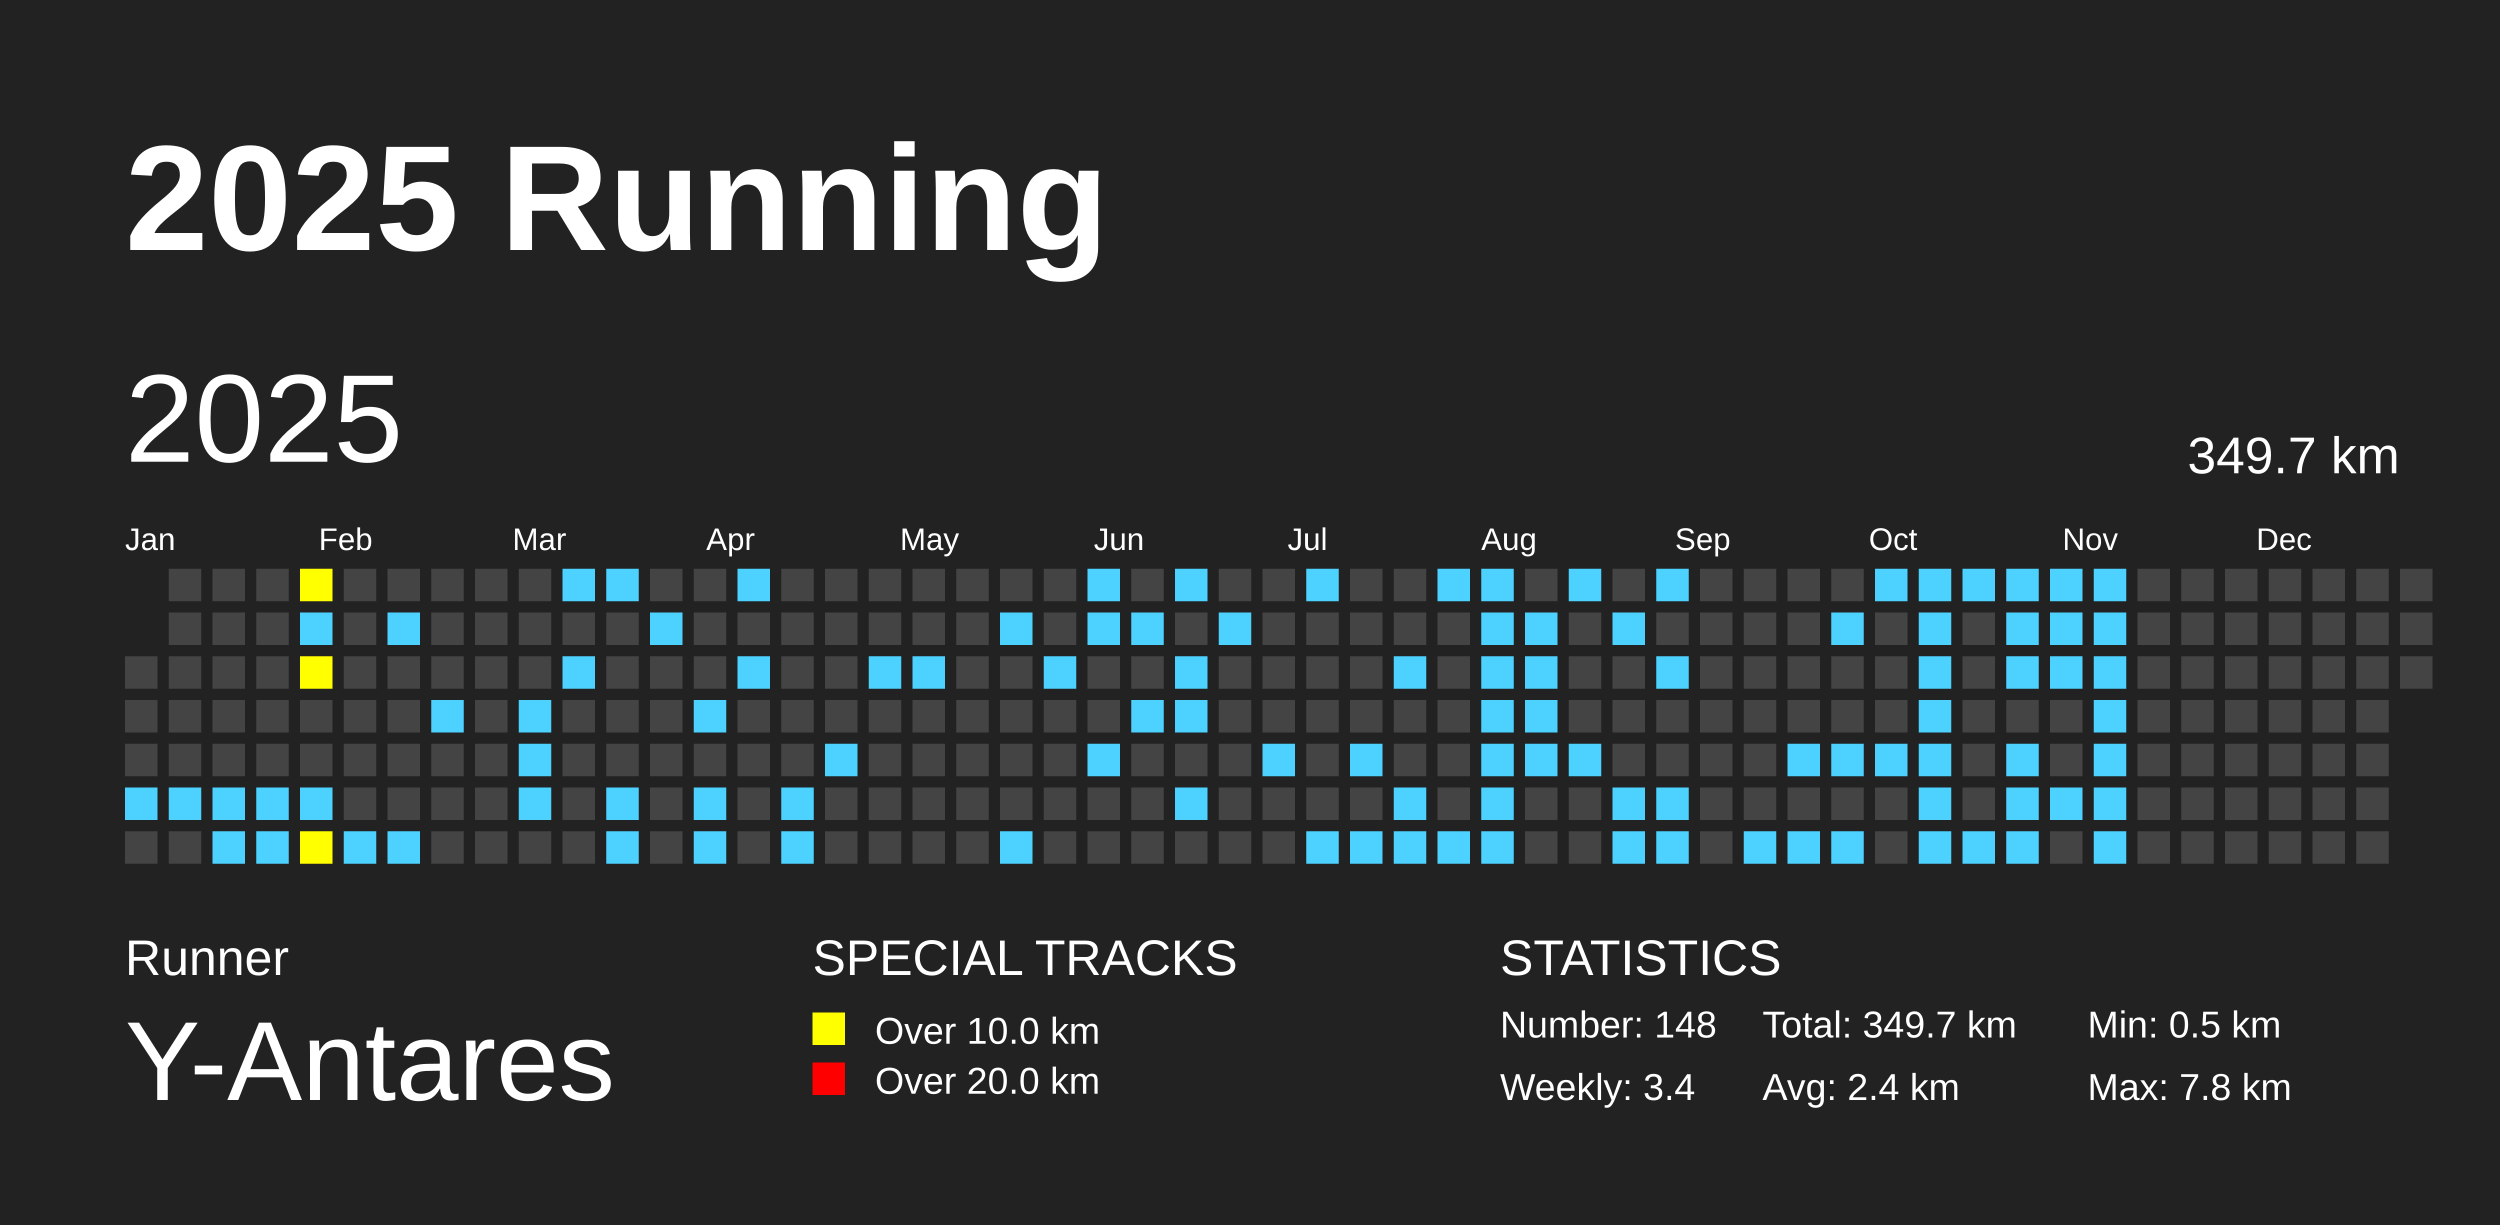
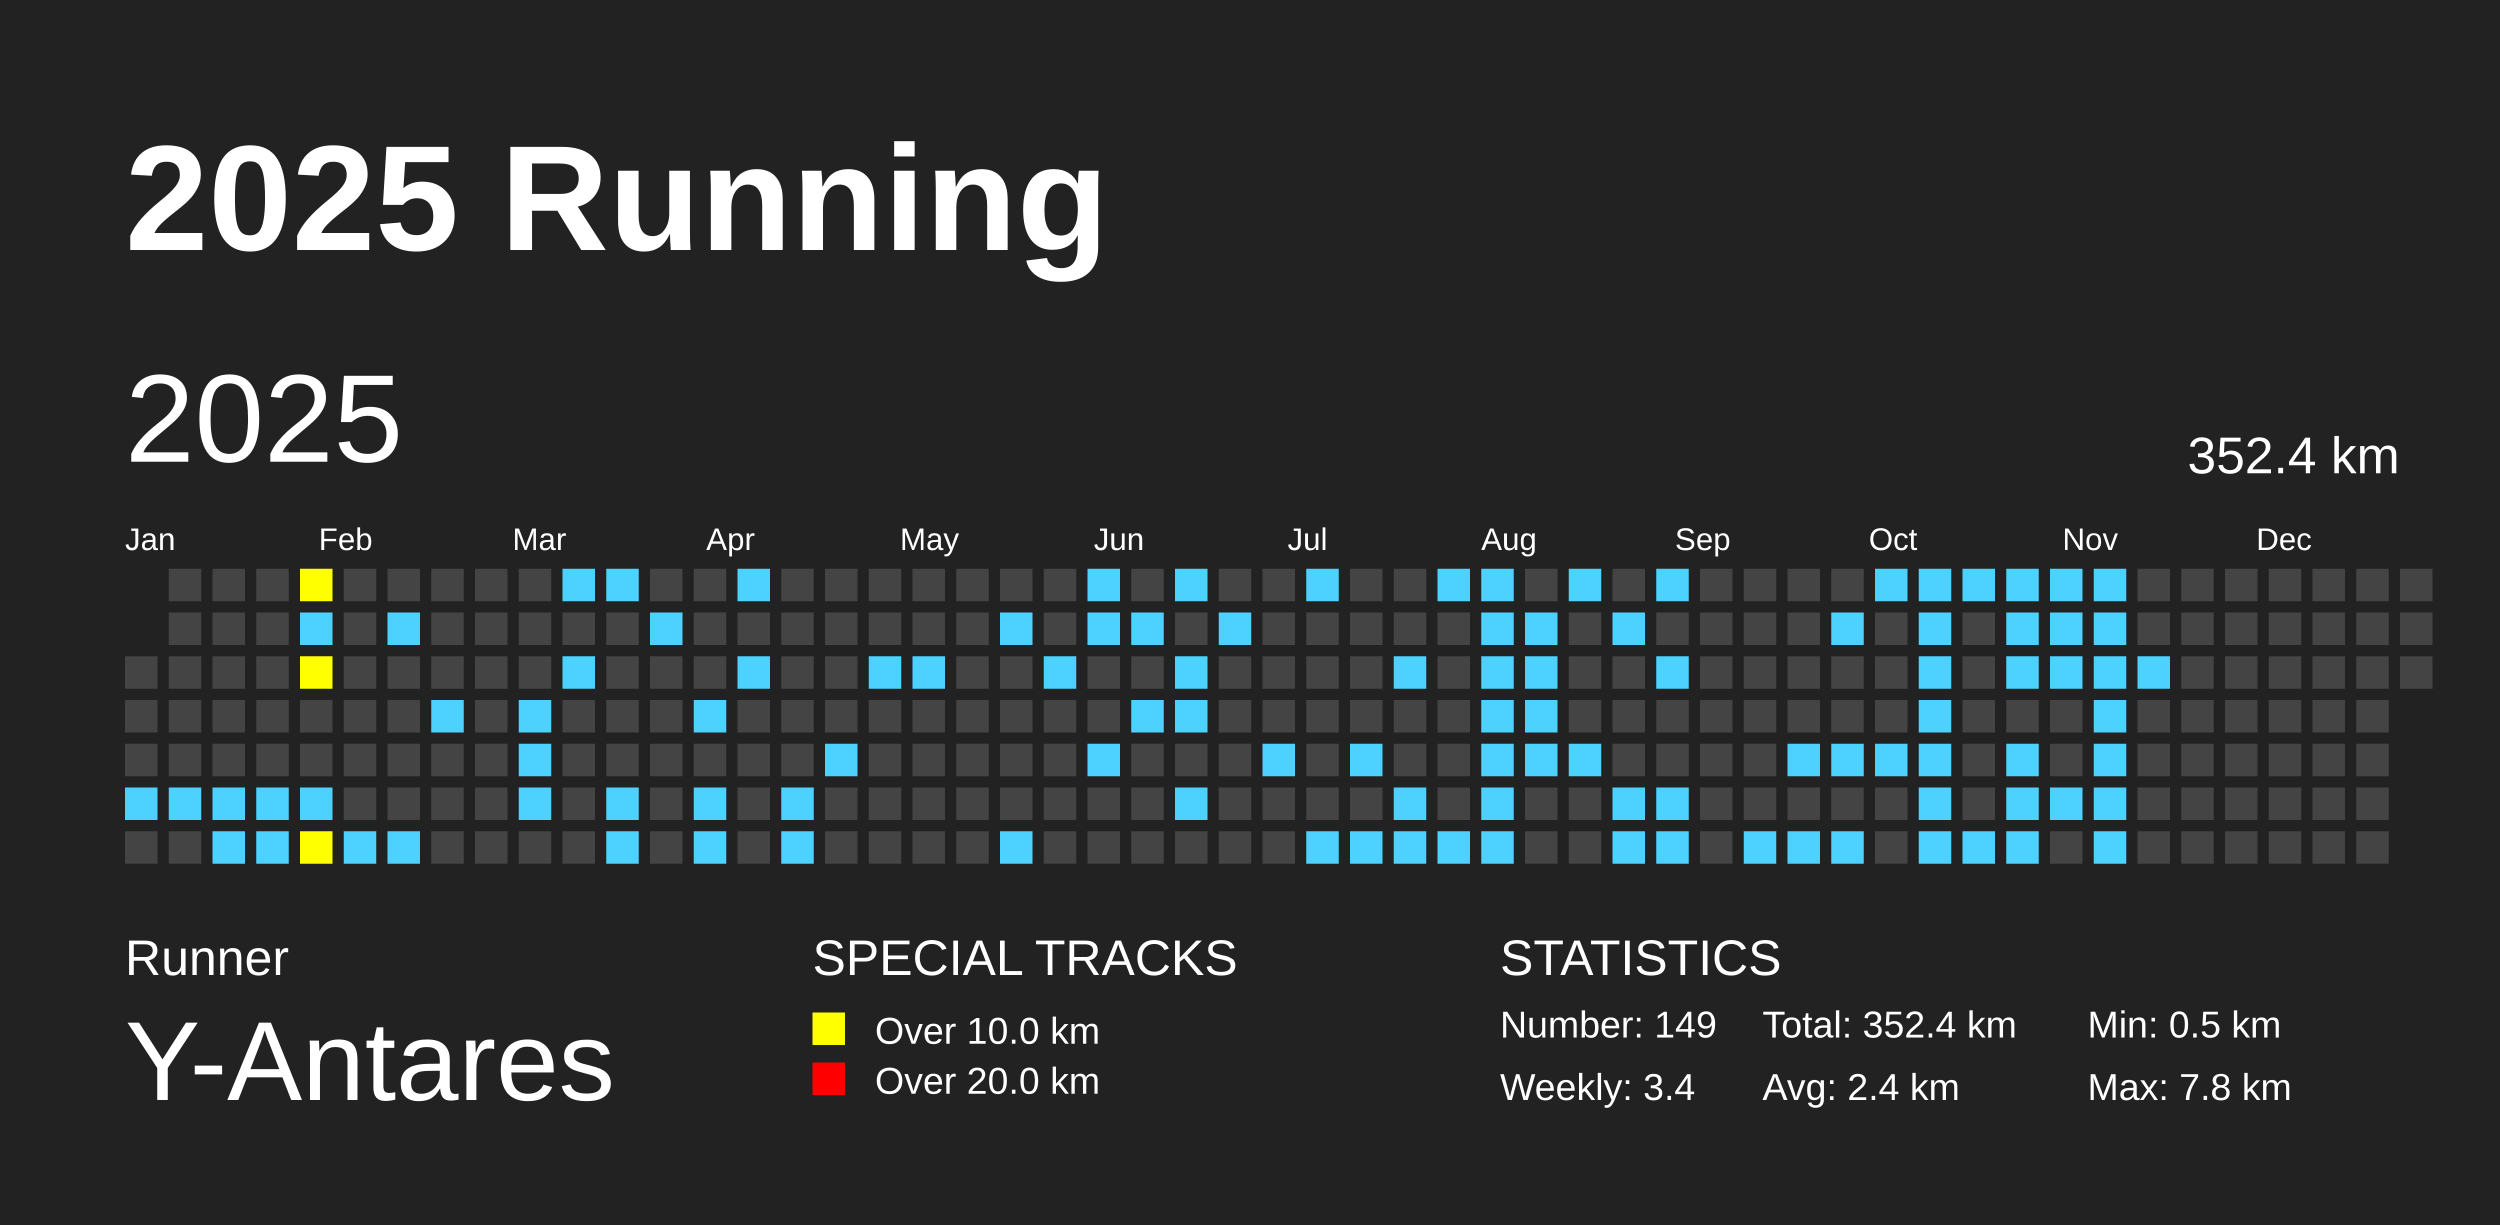
<svg xmlns="http://www.w3.org/2000/svg" baseProfile="full" height="98mm" version="1.1" viewBox="0,0,200,98" width="200mm">
  <defs />
  <rect fill="#222222" height="98" width="200" x="0" y="0" />
  <text fill="#FFFFFF" style="font-size:12px; font-family:Arial; font-weight:bold;" x="10" y="20">2025 Running</text>
  <text fill="#FFFFFF" style="font-size:4px; font-family:Arial" x="10" y="78">Runner</text>
  <text fill="#FFFFFF" style="font-size:9px; font-family:Arial" x="10" y="88">Y-Antares</text>
  <text fill="#FFFFFF" style="font-size:4px; font-family:Arial" x="65" y="78">SPECIAL TRACKS</text>
  <rect fill="yellow" height="2.6" width="2.6" x="65" y="81" />
  <text fill="#FFFFFF" style="font-size:3px; font-family:Arial" x="70" y="83.5">Over 10.0 km</text>
  <rect fill="red" height="2.6" width="2.6" x="65" y="85" />
  <text fill="#FFFFFF" style="font-size:3px; font-family:Arial" x="70" y="87.5">Over 20.0 km</text>
  <text fill="#FFFFFF" style="font-size:4px; font-family:Arial" x="120" y="78">STATISTICS</text>
-   <text fill="#FFFFFF" style="font-size:3px; font-family:Arial" x="120" y="83">Number: 148</text>
+   <text fill="#FFFFFF" style="font-size:3px; font-family:Arial" x="120" y="83">Number: 149</text>
  <text fill="#FFFFFF" style="font-size:3px; font-family:Arial" x="120" y="88">Weekly: 3.4</text>
-   <text fill="#FFFFFF" style="font-size:3px; font-family:Arial" x="141" y="83">Total: 349.7 km</text>
+   <text fill="#FFFFFF" style="font-size:3px; font-family:Arial" x="141" y="83">Total: 352.4 km</text>
  <text fill="#FFFFFF" style="font-size:3px; font-family:Arial" x="141" y="88">Avg: 2.4 km</text>
  <text fill="#FFFFFF" style="font-size:3px; font-family:Arial" x="167" y="83">Min: 0.5 km</text>
  <text fill="#FFFFFF" style="font-size:3px; font-family:Arial" x="167" y="88">Max: 7.8 km</text>
  <text dominant-baseline="hanging" fill="#FFFFFF" style="font-size:10.0px; font-family:Arial;" x="10" y="30">2025</text>
-   <text dominant-baseline="hanging" fill="#FFFFFF" style="font-size:4.125px; font-family:Arial;" x="175" y="35">349.7 km</text>
+   <text dominant-baseline="hanging" fill="#FFFFFF" style="font-size:4.125px; font-family:Arial;" x="175" y="35">352.4 km</text>
  <text fill="#FFFFFF" style="font-size:2.5px; font-family:Arial" x="10.0" y="44">Jan</text>
  <text fill="#FFFFFF" style="font-size:2.5px; font-family:Arial" x="25.5" y="44">Feb</text>
  <text fill="#FFFFFF" style="font-size:2.5px; font-family:Arial" x="41.0" y="44">Mar</text>
  <text fill="#FFFFFF" style="font-size:2.5px; font-family:Arial" x="56.5" y="44">Apr</text>
  <text fill="#FFFFFF" style="font-size:2.5px; font-family:Arial" x="72.0" y="44">May</text>
  <text fill="#FFFFFF" style="font-size:2.5px; font-family:Arial" x="87.5" y="44">Jun</text>
  <text fill="#FFFFFF" style="font-size:2.5px; font-family:Arial" x="103.0" y="44">Jul</text>
  <text fill="#FFFFFF" style="font-size:2.5px; font-family:Arial" x="118.5" y="44">Aug</text>
  <text fill="#FFFFFF" style="font-size:2.5px; font-family:Arial" x="134.0" y="44">Sep</text>
  <text fill="#FFFFFF" style="font-size:2.5px; font-family:Arial" x="149.5" y="44">Oct</text>
  <text fill="#FFFFFF" style="font-size:2.5px; font-family:Arial" x="165.0" y="44">Nov</text>
  <text fill="#FFFFFF" style="font-size:2.5px; font-family:Arial" x="180.5" y="44">Dec</text>
  <rect fill="#444444" height="2.6" width="2.6" x="10.0" y="52.5" />
  <rect fill="#444444" height="2.6" width="2.6" x="10.0" y="56.0" />
  <rect fill="#444444" height="2.6" width="2.6" x="10.0" y="59.5" />
  <rect fill="#4DD2FF" height="2.6" width="2.6" x="10.0" y="63.0" />
  <rect fill="#444444" height="2.6" width="2.6" x="10.0" y="66.5" />
  <rect fill="#444444" height="2.6" width="2.6" x="13.5" y="45.5" />
  <rect fill="#444444" height="2.6" width="2.6" x="13.5" y="49.0" />
  <rect fill="#444444" height="2.6" width="2.6" x="13.5" y="52.5" />
  <rect fill="#444444" height="2.6" width="2.6" x="13.5" y="56.0" />
  <rect fill="#444444" height="2.6" width="2.6" x="13.5" y="59.5" />
  <rect fill="#4DD2FF" height="2.6" width="2.6" x="13.5" y="63.0" />
  <rect fill="#444444" height="2.6" width="2.6" x="13.5" y="66.5" />
  <rect fill="#444444" height="2.6" width="2.6" x="17.0" y="45.5" />
  <rect fill="#444444" height="2.6" width="2.6" x="17.0" y="49.0" />
  <rect fill="#444444" height="2.6" width="2.6" x="17.0" y="52.5" />
  <rect fill="#444444" height="2.6" width="2.6" x="17.0" y="56.0" />
  <rect fill="#444444" height="2.6" width="2.6" x="17.0" y="59.5" />
  <rect fill="#4DD2FF" height="2.6" width="2.6" x="17.0" y="63.0" />
  <rect fill="#4DD2FF" height="2.6" width="2.6" x="17.0" y="66.5" />
  <rect fill="#444444" height="2.6" width="2.6" x="20.5" y="45.5" />
  <rect fill="#444444" height="2.6" width="2.6" x="20.5" y="49.0" />
  <rect fill="#444444" height="2.6" width="2.6" x="20.5" y="52.5" />
  <rect fill="#444444" height="2.6" width="2.6" x="20.5" y="56.0" />
  <rect fill="#444444" height="2.6" width="2.6" x="20.5" y="59.5" />
  <rect fill="#4DD2FF" height="2.6" width="2.6" x="20.5" y="63.0" />
  <rect fill="#4DD2FF" height="2.6" width="2.6" x="20.5" y="66.5" />
  <rect fill="yellow" height="2.6" width="2.6" x="24.0" y="45.5" />
  <rect fill="#4DD2FF" height="2.6" width="2.6" x="24.0" y="49.0" />
  <rect fill="yellow" height="2.6" width="2.6" x="24.0" y="52.5" />
  <rect fill="#444444" height="2.6" width="2.6" x="24.0" y="56.0" />
  <rect fill="#444444" height="2.6" width="2.6" x="24.0" y="59.5" />
  <rect fill="#4DD2FF" height="2.6" width="2.6" x="24.0" y="63.0" />
  <rect fill="yellow" height="2.6" width="2.6" x="24.0" y="66.5" />
  <rect fill="#444444" height="2.6" width="2.6" x="27.5" y="45.5" />
  <rect fill="#444444" height="2.6" width="2.6" x="27.5" y="49.0" />
  <rect fill="#444444" height="2.6" width="2.6" x="27.5" y="52.5" />
  <rect fill="#444444" height="2.6" width="2.6" x="27.5" y="56.0" />
  <rect fill="#444444" height="2.6" width="2.6" x="27.5" y="59.5" />
  <rect fill="#444444" height="2.6" width="2.6" x="27.5" y="63.0" />
  <rect fill="#4DD2FF" height="2.6" width="2.6" x="27.5" y="66.5" />
  <rect fill="#444444" height="2.6" width="2.6" x="31.0" y="45.5" />
  <rect fill="#4DD2FF" height="2.6" width="2.6" x="31.0" y="49.0" />
  <rect fill="#444444" height="2.6" width="2.6" x="31.0" y="52.5" />
  <rect fill="#444444" height="2.6" width="2.6" x="31.0" y="56.0" />
  <rect fill="#444444" height="2.6" width="2.6" x="31.0" y="59.5" />
  <rect fill="#444444" height="2.6" width="2.6" x="31.0" y="63.0" />
  <rect fill="#4DD2FF" height="2.6" width="2.6" x="31.0" y="66.5" />
  <rect fill="#444444" height="2.6" width="2.6" x="34.5" y="45.5" />
  <rect fill="#444444" height="2.6" width="2.6" x="34.5" y="49.0" />
  <rect fill="#444444" height="2.6" width="2.6" x="34.5" y="52.5" />
  <rect fill="#4DD2FF" height="2.6" width="2.6" x="34.5" y="56.0" />
  <rect fill="#444444" height="2.6" width="2.6" x="34.5" y="59.5" />
  <rect fill="#444444" height="2.6" width="2.6" x="34.5" y="63.0" />
  <rect fill="#444444" height="2.6" width="2.6" x="34.5" y="66.5" />
  <rect fill="#444444" height="2.6" width="2.6" x="38.0" y="45.5" />
  <rect fill="#444444" height="2.6" width="2.6" x="38.0" y="49.0" />
  <rect fill="#444444" height="2.6" width="2.6" x="38.0" y="52.5" />
  <rect fill="#444444" height="2.6" width="2.6" x="38.0" y="56.0" />
  <rect fill="#444444" height="2.6" width="2.6" x="38.0" y="59.5" />
  <rect fill="#444444" height="2.6" width="2.6" x="38.0" y="63.0" />
  <rect fill="#444444" height="2.6" width="2.6" x="38.0" y="66.5" />
  <rect fill="#444444" height="2.6" width="2.6" x="41.5" y="45.5" />
  <rect fill="#444444" height="2.6" width="2.6" x="41.5" y="49.0" />
  <rect fill="#444444" height="2.6" width="2.6" x="41.5" y="52.5" />
  <rect fill="#4DD2FF" height="2.6" width="2.6" x="41.5" y="56.0" />
  <rect fill="#4DD2FF" height="2.6" width="2.6" x="41.5" y="59.5" />
  <rect fill="#4DD2FF" height="2.6" width="2.6" x="41.5" y="63.0" />
  <rect fill="#444444" height="2.6" width="2.6" x="41.5" y="66.5" />
  <rect fill="#4DD2FF" height="2.6" width="2.6" x="45.0" y="45.5" />
  <rect fill="#444444" height="2.6" width="2.6" x="45.0" y="49.0" />
  <rect fill="#4DD2FF" height="2.6" width="2.6" x="45.0" y="52.5" />
  <rect fill="#444444" height="2.6" width="2.6" x="45.0" y="56.0" />
  <rect fill="#444444" height="2.6" width="2.6" x="45.0" y="59.5" />
  <rect fill="#444444" height="2.6" width="2.6" x="45.0" y="63.0" />
  <rect fill="#444444" height="2.6" width="2.6" x="45.0" y="66.5" />
  <rect fill="#4DD2FF" height="2.6" width="2.6" x="48.5" y="45.5" />
  <rect fill="#444444" height="2.6" width="2.6" x="48.5" y="49.0" />
  <rect fill="#444444" height="2.6" width="2.6" x="48.5" y="52.5" />
  <rect fill="#444444" height="2.6" width="2.6" x="48.5" y="56.0" />
  <rect fill="#444444" height="2.6" width="2.6" x="48.5" y="59.5" />
  <rect fill="#4DD2FF" height="2.6" width="2.6" x="48.5" y="63.0" />
  <rect fill="#4DD2FF" height="2.6" width="2.6" x="48.5" y="66.5" />
  <rect fill="#444444" height="2.6" width="2.6" x="52.0" y="45.5" />
  <rect fill="#4DD2FF" height="2.6" width="2.6" x="52.0" y="49.0" />
  <rect fill="#444444" height="2.6" width="2.6" x="52.0" y="52.5" />
  <rect fill="#444444" height="2.6" width="2.6" x="52.0" y="56.0" />
  <rect fill="#444444" height="2.6" width="2.6" x="52.0" y="59.5" />
  <rect fill="#444444" height="2.6" width="2.6" x="52.0" y="63.0" />
  <rect fill="#444444" height="2.6" width="2.6" x="52.0" y="66.5" />
  <rect fill="#444444" height="2.6" width="2.6" x="55.5" y="45.5" />
  <rect fill="#444444" height="2.6" width="2.6" x="55.5" y="49.0" />
  <rect fill="#444444" height="2.6" width="2.6" x="55.5" y="52.5" />
  <rect fill="#4DD2FF" height="2.6" width="2.6" x="55.5" y="56.0" />
  <rect fill="#444444" height="2.6" width="2.6" x="55.5" y="59.5" />
  <rect fill="#4DD2FF" height="2.6" width="2.6" x="55.5" y="63.0" />
  <rect fill="#4DD2FF" height="2.6" width="2.6" x="55.5" y="66.5" />
  <rect fill="#4DD2FF" height="2.6" width="2.6" x="59.0" y="45.5" />
  <rect fill="#444444" height="2.6" width="2.6" x="59.0" y="49.0" />
  <rect fill="#4DD2FF" height="2.6" width="2.6" x="59.0" y="52.5" />
  <rect fill="#444444" height="2.6" width="2.6" x="59.0" y="56.0" />
  <rect fill="#444444" height="2.6" width="2.6" x="59.0" y="59.5" />
  <rect fill="#444444" height="2.6" width="2.6" x="59.0" y="63.0" />
  <rect fill="#444444" height="2.6" width="2.6" x="59.0" y="66.5" />
  <rect fill="#444444" height="2.6" width="2.6" x="62.5" y="45.5" />
  <rect fill="#444444" height="2.6" width="2.6" x="62.5" y="49.0" />
  <rect fill="#444444" height="2.6" width="2.6" x="62.5" y="52.5" />
  <rect fill="#444444" height="2.6" width="2.6" x="62.5" y="56.0" />
  <rect fill="#444444" height="2.6" width="2.6" x="62.5" y="59.5" />
  <rect fill="#4DD2FF" height="2.6" width="2.6" x="62.5" y="63.0" />
  <rect fill="#4DD2FF" height="2.6" width="2.6" x="62.5" y="66.5" />
  <rect fill="#444444" height="2.6" width="2.6" x="66.0" y="45.5" />
  <rect fill="#444444" height="2.6" width="2.6" x="66.0" y="49.0" />
  <rect fill="#444444" height="2.6" width="2.6" x="66.0" y="52.5" />
  <rect fill="#444444" height="2.6" width="2.6" x="66.0" y="56.0" />
  <rect fill="#4DD2FF" height="2.6" width="2.6" x="66.0" y="59.5" />
  <rect fill="#444444" height="2.6" width="2.6" x="66.0" y="63.0" />
  <rect fill="#444444" height="2.6" width="2.6" x="66.0" y="66.5" />
  <rect fill="#444444" height="2.6" width="2.6" x="69.5" y="45.5" />
  <rect fill="#444444" height="2.6" width="2.6" x="69.5" y="49.0" />
  <rect fill="#4DD2FF" height="2.6" width="2.6" x="69.5" y="52.5" />
  <rect fill="#444444" height="2.6" width="2.6" x="69.5" y="56.0" />
  <rect fill="#444444" height="2.6" width="2.6" x="69.5" y="59.5" />
  <rect fill="#444444" height="2.6" width="2.6" x="69.5" y="63.0" />
  <rect fill="#444444" height="2.6" width="2.6" x="69.5" y="66.5" />
  <rect fill="#444444" height="2.6" width="2.6" x="73.0" y="45.5" />
  <rect fill="#444444" height="2.6" width="2.6" x="73.0" y="49.0" />
  <rect fill="#4DD2FF" height="2.6" width="2.6" x="73.0" y="52.5" />
  <rect fill="#444444" height="2.6" width="2.6" x="73.0" y="56.0" />
  <rect fill="#444444" height="2.6" width="2.6" x="73.0" y="59.5" />
  <rect fill="#444444" height="2.6" width="2.6" x="73.0" y="63.0" />
  <rect fill="#444444" height="2.6" width="2.6" x="73.0" y="66.5" />
  <rect fill="#444444" height="2.6" width="2.6" x="76.5" y="45.5" />
  <rect fill="#444444" height="2.6" width="2.6" x="76.5" y="49.0" />
  <rect fill="#444444" height="2.6" width="2.6" x="76.5" y="52.5" />
  <rect fill="#444444" height="2.6" width="2.6" x="76.5" y="56.0" />
  <rect fill="#444444" height="2.6" width="2.6" x="76.5" y="59.5" />
  <rect fill="#444444" height="2.6" width="2.6" x="76.5" y="63.0" />
  <rect fill="#444444" height="2.6" width="2.6" x="76.5" y="66.5" />
  <rect fill="#444444" height="2.6" width="2.6" x="80.0" y="45.5" />
  <rect fill="#4DD2FF" height="2.6" width="2.6" x="80.0" y="49.0" />
  <rect fill="#444444" height="2.6" width="2.6" x="80.0" y="52.5" />
  <rect fill="#444444" height="2.6" width="2.6" x="80.0" y="56.0" />
  <rect fill="#444444" height="2.6" width="2.6" x="80.0" y="59.5" />
  <rect fill="#444444" height="2.6" width="2.6" x="80.0" y="63.0" />
  <rect fill="#4DD2FF" height="2.6" width="2.6" x="80.0" y="66.5" />
  <rect fill="#444444" height="2.6" width="2.6" x="83.5" y="45.5" />
  <rect fill="#444444" height="2.6" width="2.6" x="83.5" y="49.0" />
  <rect fill="#4DD2FF" height="2.6" width="2.6" x="83.5" y="52.5" />
  <rect fill="#444444" height="2.6" width="2.6" x="83.5" y="56.0" />
  <rect fill="#444444" height="2.6" width="2.6" x="83.5" y="59.5" />
  <rect fill="#444444" height="2.6" width="2.6" x="83.5" y="63.0" />
  <rect fill="#444444" height="2.6" width="2.6" x="83.5" y="66.5" />
  <rect fill="#4DD2FF" height="2.6" width="2.6" x="87.0" y="45.5" />
  <rect fill="#4DD2FF" height="2.6" width="2.6" x="87.0" y="49.0" />
  <rect fill="#444444" height="2.6" width="2.6" x="87.0" y="52.5" />
  <rect fill="#444444" height="2.6" width="2.6" x="87.0" y="56.0" />
  <rect fill="#4DD2FF" height="2.6" width="2.6" x="87.0" y="59.5" />
  <rect fill="#444444" height="2.6" width="2.6" x="87.0" y="63.0" />
  <rect fill="#444444" height="2.6" width="2.6" x="87.0" y="66.5" />
  <rect fill="#444444" height="2.6" width="2.6" x="90.5" y="45.5" />
  <rect fill="#4DD2FF" height="2.6" width="2.6" x="90.5" y="49.0" />
  <rect fill="#444444" height="2.6" width="2.6" x="90.5" y="52.5" />
  <rect fill="#4DD2FF" height="2.6" width="2.6" x="90.5" y="56.0" />
  <rect fill="#444444" height="2.6" width="2.6" x="90.5" y="59.5" />
  <rect fill="#444444" height="2.6" width="2.6" x="90.5" y="63.0" />
  <rect fill="#444444" height="2.6" width="2.6" x="90.5" y="66.5" />
  <rect fill="#4DD2FF" height="2.6" width="2.6" x="94.0" y="45.5" />
  <rect fill="#444444" height="2.6" width="2.6" x="94.0" y="49.0" />
  <rect fill="#4DD2FF" height="2.6" width="2.6" x="94.0" y="52.5" />
  <rect fill="#4DD2FF" height="2.6" width="2.6" x="94.0" y="56.0" />
  <rect fill="#444444" height="2.6" width="2.6" x="94.0" y="59.5" />
  <rect fill="#4DD2FF" height="2.6" width="2.6" x="94.0" y="63.0" />
  <rect fill="#444444" height="2.6" width="2.6" x="94.0" y="66.5" />
  <rect fill="#444444" height="2.6" width="2.6" x="97.5" y="45.5" />
  <rect fill="#4DD2FF" height="2.6" width="2.6" x="97.5" y="49.0" />
  <rect fill="#444444" height="2.6" width="2.6" x="97.5" y="52.5" />
  <rect fill="#444444" height="2.6" width="2.6" x="97.5" y="56.0" />
  <rect fill="#444444" height="2.6" width="2.6" x="97.5" y="59.5" />
  <rect fill="#444444" height="2.6" width="2.6" x="97.5" y="63.0" />
  <rect fill="#444444" height="2.6" width="2.6" x="97.5" y="66.5" />
  <rect fill="#444444" height="2.6" width="2.6" x="101.0" y="45.5" />
  <rect fill="#444444" height="2.6" width="2.6" x="101.0" y="49.0" />
  <rect fill="#444444" height="2.6" width="2.6" x="101.0" y="52.5" />
  <rect fill="#444444" height="2.6" width="2.6" x="101.0" y="56.0" />
  <rect fill="#4DD2FF" height="2.6" width="2.6" x="101.0" y="59.5" />
  <rect fill="#444444" height="2.6" width="2.6" x="101.0" y="63.0" />
  <rect fill="#444444" height="2.6" width="2.6" x="101.0" y="66.5" />
  <rect fill="#4DD2FF" height="2.6" width="2.6" x="104.5" y="45.5" />
  <rect fill="#444444" height="2.6" width="2.6" x="104.5" y="49.0" />
  <rect fill="#444444" height="2.6" width="2.6" x="104.5" y="52.5" />
  <rect fill="#444444" height="2.6" width="2.6" x="104.5" y="56.0" />
  <rect fill="#444444" height="2.6" width="2.6" x="104.5" y="59.5" />
  <rect fill="#444444" height="2.6" width="2.6" x="104.5" y="63.0" />
  <rect fill="#4DD2FF" height="2.6" width="2.6" x="104.5" y="66.5" />
  <rect fill="#444444" height="2.6" width="2.6" x="108.0" y="45.5" />
  <rect fill="#444444" height="2.6" width="2.6" x="108.0" y="49.0" />
  <rect fill="#444444" height="2.6" width="2.6" x="108.0" y="52.5" />
  <rect fill="#444444" height="2.6" width="2.6" x="108.0" y="56.0" />
  <rect fill="#4DD2FF" height="2.6" width="2.6" x="108.0" y="59.5" />
  <rect fill="#444444" height="2.6" width="2.6" x="108.0" y="63.0" />
  <rect fill="#4DD2FF" height="2.6" width="2.6" x="108.0" y="66.5" />
  <rect fill="#444444" height="2.6" width="2.6" x="111.5" y="45.5" />
  <rect fill="#444444" height="2.6" width="2.6" x="111.5" y="49.0" />
  <rect fill="#4DD2FF" height="2.6" width="2.6" x="111.5" y="52.5" />
  <rect fill="#444444" height="2.6" width="2.6" x="111.5" y="56.0" />
  <rect fill="#444444" height="2.6" width="2.6" x="111.5" y="59.5" />
  <rect fill="#4DD2FF" height="2.6" width="2.6" x="111.5" y="63.0" />
  <rect fill="#4DD2FF" height="2.6" width="2.6" x="111.5" y="66.5" />
  <rect fill="#4DD2FF" height="2.6" width="2.6" x="115.0" y="45.5" />
  <rect fill="#444444" height="2.6" width="2.6" x="115.0" y="49.0" />
  <rect fill="#444444" height="2.6" width="2.6" x="115.0" y="52.5" />
  <rect fill="#444444" height="2.6" width="2.6" x="115.0" y="56.0" />
  <rect fill="#444444" height="2.6" width="2.6" x="115.0" y="59.5" />
  <rect fill="#444444" height="2.6" width="2.6" x="115.0" y="63.0" />
  <rect fill="#4DD2FF" height="2.6" width="2.6" x="115.0" y="66.5" />
  <rect fill="#4DD2FF" height="2.6" width="2.6" x="118.5" y="45.5" />
  <rect fill="#4DD2FF" height="2.6" width="2.6" x="118.5" y="49.0" />
  <rect fill="#4DD2FF" height="2.6" width="2.6" x="118.5" y="52.5" />
  <rect fill="#4DD2FF" height="2.6" width="2.6" x="118.5" y="56.0" />
  <rect fill="#4DD2FF" height="2.6" width="2.6" x="118.5" y="59.5" />
  <rect fill="#4DD2FF" height="2.6" width="2.6" x="118.5" y="63.0" />
  <rect fill="#4DD2FF" height="2.6" width="2.6" x="118.5" y="66.5" />
  <rect fill="#444444" height="2.6" width="2.6" x="122.0" y="45.5" />
  <rect fill="#4DD2FF" height="2.6" width="2.6" x="122.0" y="49.0" />
  <rect fill="#4DD2FF" height="2.6" width="2.6" x="122.0" y="52.5" />
  <rect fill="#4DD2FF" height="2.6" width="2.6" x="122.0" y="56.0" />
  <rect fill="#4DD2FF" height="2.6" width="2.6" x="122.0" y="59.5" />
  <rect fill="#444444" height="2.6" width="2.6" x="122.0" y="63.0" />
  <rect fill="#444444" height="2.6" width="2.6" x="122.0" y="66.5" />
  <rect fill="#4DD2FF" height="2.6" width="2.6" x="125.5" y="45.5" />
  <rect fill="#444444" height="2.6" width="2.6" x="125.5" y="49.0" />
  <rect fill="#444444" height="2.6" width="2.6" x="125.5" y="52.5" />
  <rect fill="#444444" height="2.6" width="2.6" x="125.5" y="56.0" />
  <rect fill="#4DD2FF" height="2.6" width="2.6" x="125.5" y="59.5" />
  <rect fill="#444444" height="2.6" width="2.6" x="125.5" y="63.0" />
  <rect fill="#444444" height="2.6" width="2.6" x="125.5" y="66.5" />
  <rect fill="#444444" height="2.6" width="2.6" x="129.0" y="45.5" />
  <rect fill="#4DD2FF" height="2.6" width="2.6" x="129.0" y="49.0" />
  <rect fill="#444444" height="2.6" width="2.6" x="129.0" y="52.5" />
  <rect fill="#444444" height="2.6" width="2.6" x="129.0" y="56.0" />
  <rect fill="#444444" height="2.6" width="2.6" x="129.0" y="59.5" />
  <rect fill="#4DD2FF" height="2.6" width="2.6" x="129.0" y="63.0" />
  <rect fill="#4DD2FF" height="2.6" width="2.6" x="129.0" y="66.5" />
  <rect fill="#4DD2FF" height="2.6" width="2.6" x="132.5" y="45.5" />
  <rect fill="#444444" height="2.6" width="2.6" x="132.5" y="49.0" />
  <rect fill="#4DD2FF" height="2.6" width="2.6" x="132.5" y="52.5" />
  <rect fill="#444444" height="2.6" width="2.6" x="132.5" y="56.0" />
  <rect fill="#444444" height="2.6" width="2.6" x="132.5" y="59.5" />
  <rect fill="#4DD2FF" height="2.6" width="2.6" x="132.5" y="63.0" />
  <rect fill="#4DD2FF" height="2.6" width="2.6" x="132.5" y="66.5" />
  <rect fill="#444444" height="2.6" width="2.6" x="136.0" y="45.5" />
  <rect fill="#444444" height="2.6" width="2.6" x="136.0" y="49.0" />
  <rect fill="#444444" height="2.6" width="2.6" x="136.0" y="52.5" />
  <rect fill="#444444" height="2.6" width="2.6" x="136.0" y="56.0" />
  <rect fill="#444444" height="2.6" width="2.6" x="136.0" y="59.5" />
  <rect fill="#444444" height="2.6" width="2.6" x="136.0" y="63.0" />
  <rect fill="#444444" height="2.6" width="2.6" x="136.0" y="66.5" />
  <rect fill="#444444" height="2.6" width="2.6" x="139.5" y="45.5" />
  <rect fill="#444444" height="2.6" width="2.6" x="139.5" y="49.0" />
  <rect fill="#444444" height="2.6" width="2.6" x="139.5" y="52.5" />
  <rect fill="#444444" height="2.6" width="2.6" x="139.5" y="56.0" />
  <rect fill="#444444" height="2.6" width="2.6" x="139.5" y="59.5" />
  <rect fill="#444444" height="2.6" width="2.6" x="139.5" y="63.0" />
  <rect fill="#4DD2FF" height="2.6" width="2.6" x="139.5" y="66.5" />
  <rect fill="#444444" height="2.6" width="2.6" x="143.0" y="45.5" />
  <rect fill="#444444" height="2.6" width="2.6" x="143.0" y="49.0" />
  <rect fill="#444444" height="2.6" width="2.6" x="143.0" y="52.5" />
  <rect fill="#444444" height="2.6" width="2.6" x="143.0" y="56.0" />
  <rect fill="#4DD2FF" height="2.6" width="2.6" x="143.0" y="59.5" />
  <rect fill="#444444" height="2.6" width="2.6" x="143.0" y="63.0" />
  <rect fill="#4DD2FF" height="2.6" width="2.6" x="143.0" y="66.5" />
  <rect fill="#444444" height="2.6" width="2.6" x="146.5" y="45.5" />
  <rect fill="#4DD2FF" height="2.6" width="2.6" x="146.5" y="49.0" />
  <rect fill="#444444" height="2.6" width="2.6" x="146.5" y="52.5" />
  <rect fill="#444444" height="2.6" width="2.6" x="146.5" y="56.0" />
  <rect fill="#4DD2FF" height="2.6" width="2.6" x="146.5" y="59.5" />
  <rect fill="#444444" height="2.6" width="2.6" x="146.5" y="63.0" />
  <rect fill="#4DD2FF" height="2.6" width="2.6" x="146.5" y="66.5" />
  <rect fill="#4DD2FF" height="2.6" width="2.6" x="150.0" y="45.5" />
  <rect fill="#444444" height="2.6" width="2.6" x="150.0" y="49.0" />
  <rect fill="#444444" height="2.6" width="2.6" x="150.0" y="52.5" />
  <rect fill="#444444" height="2.6" width="2.6" x="150.0" y="56.0" />
  <rect fill="#4DD2FF" height="2.6" width="2.6" x="150.0" y="59.5" />
  <rect fill="#444444" height="2.6" width="2.6" x="150.0" y="63.0" />
  <rect fill="#444444" height="2.6" width="2.6" x="150.0" y="66.5" />
  <rect fill="#4DD2FF" height="2.6" width="2.6" x="153.5" y="45.5" />
  <rect fill="#4DD2FF" height="2.6" width="2.6" x="153.5" y="49.0" />
  <rect fill="#4DD2FF" height="2.6" width="2.6" x="153.5" y="52.5" />
  <rect fill="#4DD2FF" height="2.6" width="2.6" x="153.5" y="56.0" />
  <rect fill="#4DD2FF" height="2.6" width="2.6" x="153.5" y="59.5" />
  <rect fill="#4DD2FF" height="2.6" width="2.6" x="153.5" y="63.0" />
  <rect fill="#4DD2FF" height="2.6" width="2.6" x="153.5" y="66.5" />
  <rect fill="#4DD2FF" height="2.6" width="2.6" x="157.0" y="45.5" />
  <rect fill="#444444" height="2.6" width="2.6" x="157.0" y="49.0" />
  <rect fill="#444444" height="2.6" width="2.6" x="157.0" y="52.5" />
  <rect fill="#444444" height="2.6" width="2.6" x="157.0" y="56.0" />
  <rect fill="#444444" height="2.6" width="2.6" x="157.0" y="59.5" />
  <rect fill="#444444" height="2.6" width="2.6" x="157.0" y="63.0" />
  <rect fill="#4DD2FF" height="2.6" width="2.6" x="157.0" y="66.5" />
  <rect fill="#4DD2FF" height="2.6" width="2.6" x="160.5" y="45.5" />
  <rect fill="#4DD2FF" height="2.6" width="2.6" x="160.5" y="49.0" />
  <rect fill="#4DD2FF" height="2.6" width="2.6" x="160.5" y="52.5" />
  <rect fill="#444444" height="2.6" width="2.6" x="160.5" y="56.0" />
  <rect fill="#4DD2FF" height="2.6" width="2.6" x="160.5" y="59.5" />
  <rect fill="#4DD2FF" height="2.6" width="2.6" x="160.5" y="63.0" />
  <rect fill="#4DD2FF" height="2.6" width="2.6" x="160.5" y="66.5" />
  <rect fill="#4DD2FF" height="2.6" width="2.6" x="164.0" y="45.5" />
  <rect fill="#4DD2FF" height="2.6" width="2.6" x="164.0" y="49.0" />
  <rect fill="#4DD2FF" height="2.6" width="2.6" x="164.0" y="52.5" />
  <rect fill="#444444" height="2.6" width="2.6" x="164.0" y="56.0" />
  <rect fill="#444444" height="2.6" width="2.6" x="164.0" y="59.5" />
  <rect fill="#4DD2FF" height="2.6" width="2.6" x="164.0" y="63.0" />
  <rect fill="#444444" height="2.6" width="2.6" x="164.0" y="66.5" />
  <rect fill="#4DD2FF" height="2.6" width="2.6" x="167.5" y="45.5" />
  <rect fill="#4DD2FF" height="2.6" width="2.6" x="167.5" y="49.0" />
  <rect fill="#4DD2FF" height="2.6" width="2.6" x="167.5" y="52.5" />
  <rect fill="#4DD2FF" height="2.6" width="2.6" x="167.5" y="56.0" />
  <rect fill="#4DD2FF" height="2.6" width="2.6" x="167.5" y="59.5" />
  <rect fill="#4DD2FF" height="2.6" width="2.6" x="167.5" y="63.0" />
  <rect fill="#4DD2FF" height="2.6" width="2.6" x="167.5" y="66.5" />
  <rect fill="#444444" height="2.6" width="2.6" x="171.0" y="45.5" />
  <rect fill="#444444" height="2.6" width="2.6" x="171.0" y="49.0" />
-   <rect fill="#444444" height="2.6" width="2.6" x="171.0" y="52.5" />
+   <rect fill="#4DD2FF" height="2.6" width="2.6" x="171.0" y="52.5" />
  <rect fill="#444444" height="2.6" width="2.6" x="171.0" y="56.0" />
  <rect fill="#444444" height="2.6" width="2.6" x="171.0" y="59.5" />
  <rect fill="#444444" height="2.6" width="2.6" x="171.0" y="63.0" />
  <rect fill="#444444" height="2.6" width="2.6" x="171.0" y="66.5" />
  <rect fill="#444444" height="2.6" width="2.6" x="174.5" y="45.5" />
  <rect fill="#444444" height="2.6" width="2.6" x="174.5" y="49.0" />
  <rect fill="#444444" height="2.6" width="2.6" x="174.5" y="52.5" />
  <rect fill="#444444" height="2.6" width="2.6" x="174.5" y="56.0" />
  <rect fill="#444444" height="2.6" width="2.6" x="174.5" y="59.5" />
  <rect fill="#444444" height="2.6" width="2.6" x="174.5" y="63.0" />
  <rect fill="#444444" height="2.6" width="2.6" x="174.5" y="66.5" />
  <rect fill="#444444" height="2.6" width="2.6" x="178.0" y="45.5" />
  <rect fill="#444444" height="2.6" width="2.6" x="178.0" y="49.0" />
  <rect fill="#444444" height="2.6" width="2.6" x="178.0" y="52.5" />
  <rect fill="#444444" height="2.6" width="2.6" x="178.0" y="56.0" />
  <rect fill="#444444" height="2.6" width="2.6" x="178.0" y="59.5" />
  <rect fill="#444444" height="2.6" width="2.6" x="178.0" y="63.0" />
  <rect fill="#444444" height="2.6" width="2.6" x="178.0" y="66.5" />
  <rect fill="#444444" height="2.6" width="2.6" x="181.5" y="45.5" />
  <rect fill="#444444" height="2.6" width="2.6" x="181.5" y="49.0" />
  <rect fill="#444444" height="2.6" width="2.6" x="181.5" y="52.5" />
  <rect fill="#444444" height="2.6" width="2.6" x="181.5" y="56.0" />
  <rect fill="#444444" height="2.6" width="2.6" x="181.5" y="59.5" />
  <rect fill="#444444" height="2.6" width="2.6" x="181.5" y="63.0" />
  <rect fill="#444444" height="2.6" width="2.6" x="181.5" y="66.5" />
  <rect fill="#444444" height="2.6" width="2.6" x="185.0" y="45.5" />
  <rect fill="#444444" height="2.6" width="2.6" x="185.0" y="49.0" />
  <rect fill="#444444" height="2.6" width="2.6" x="185.0" y="52.5" />
  <rect fill="#444444" height="2.6" width="2.6" x="185.0" y="56.0" />
  <rect fill="#444444" height="2.6" width="2.6" x="185.0" y="59.5" />
  <rect fill="#444444" height="2.6" width="2.6" x="185.0" y="63.0" />
  <rect fill="#444444" height="2.6" width="2.6" x="185.0" y="66.5" />
  <rect fill="#444444" height="2.6" width="2.6" x="188.5" y="45.5" />
  <rect fill="#444444" height="2.6" width="2.6" x="188.5" y="49.0" />
  <rect fill="#444444" height="2.6" width="2.6" x="188.5" y="52.5" />
  <rect fill="#444444" height="2.6" width="2.6" x="188.5" y="56.0" />
  <rect fill="#444444" height="2.6" width="2.6" x="188.5" y="59.5" />
  <rect fill="#444444" height="2.6" width="2.6" x="188.5" y="63.0" />
  <rect fill="#444444" height="2.6" width="2.6" x="188.5" y="66.5" />
  <rect fill="#444444" height="2.6" width="2.6" x="192.0" y="45.5" />
  <rect fill="#444444" height="2.6" width="2.6" x="192.0" y="49.0" />
  <rect fill="#444444" height="2.6" width="2.6" x="192.0" y="52.5" />
</svg>
